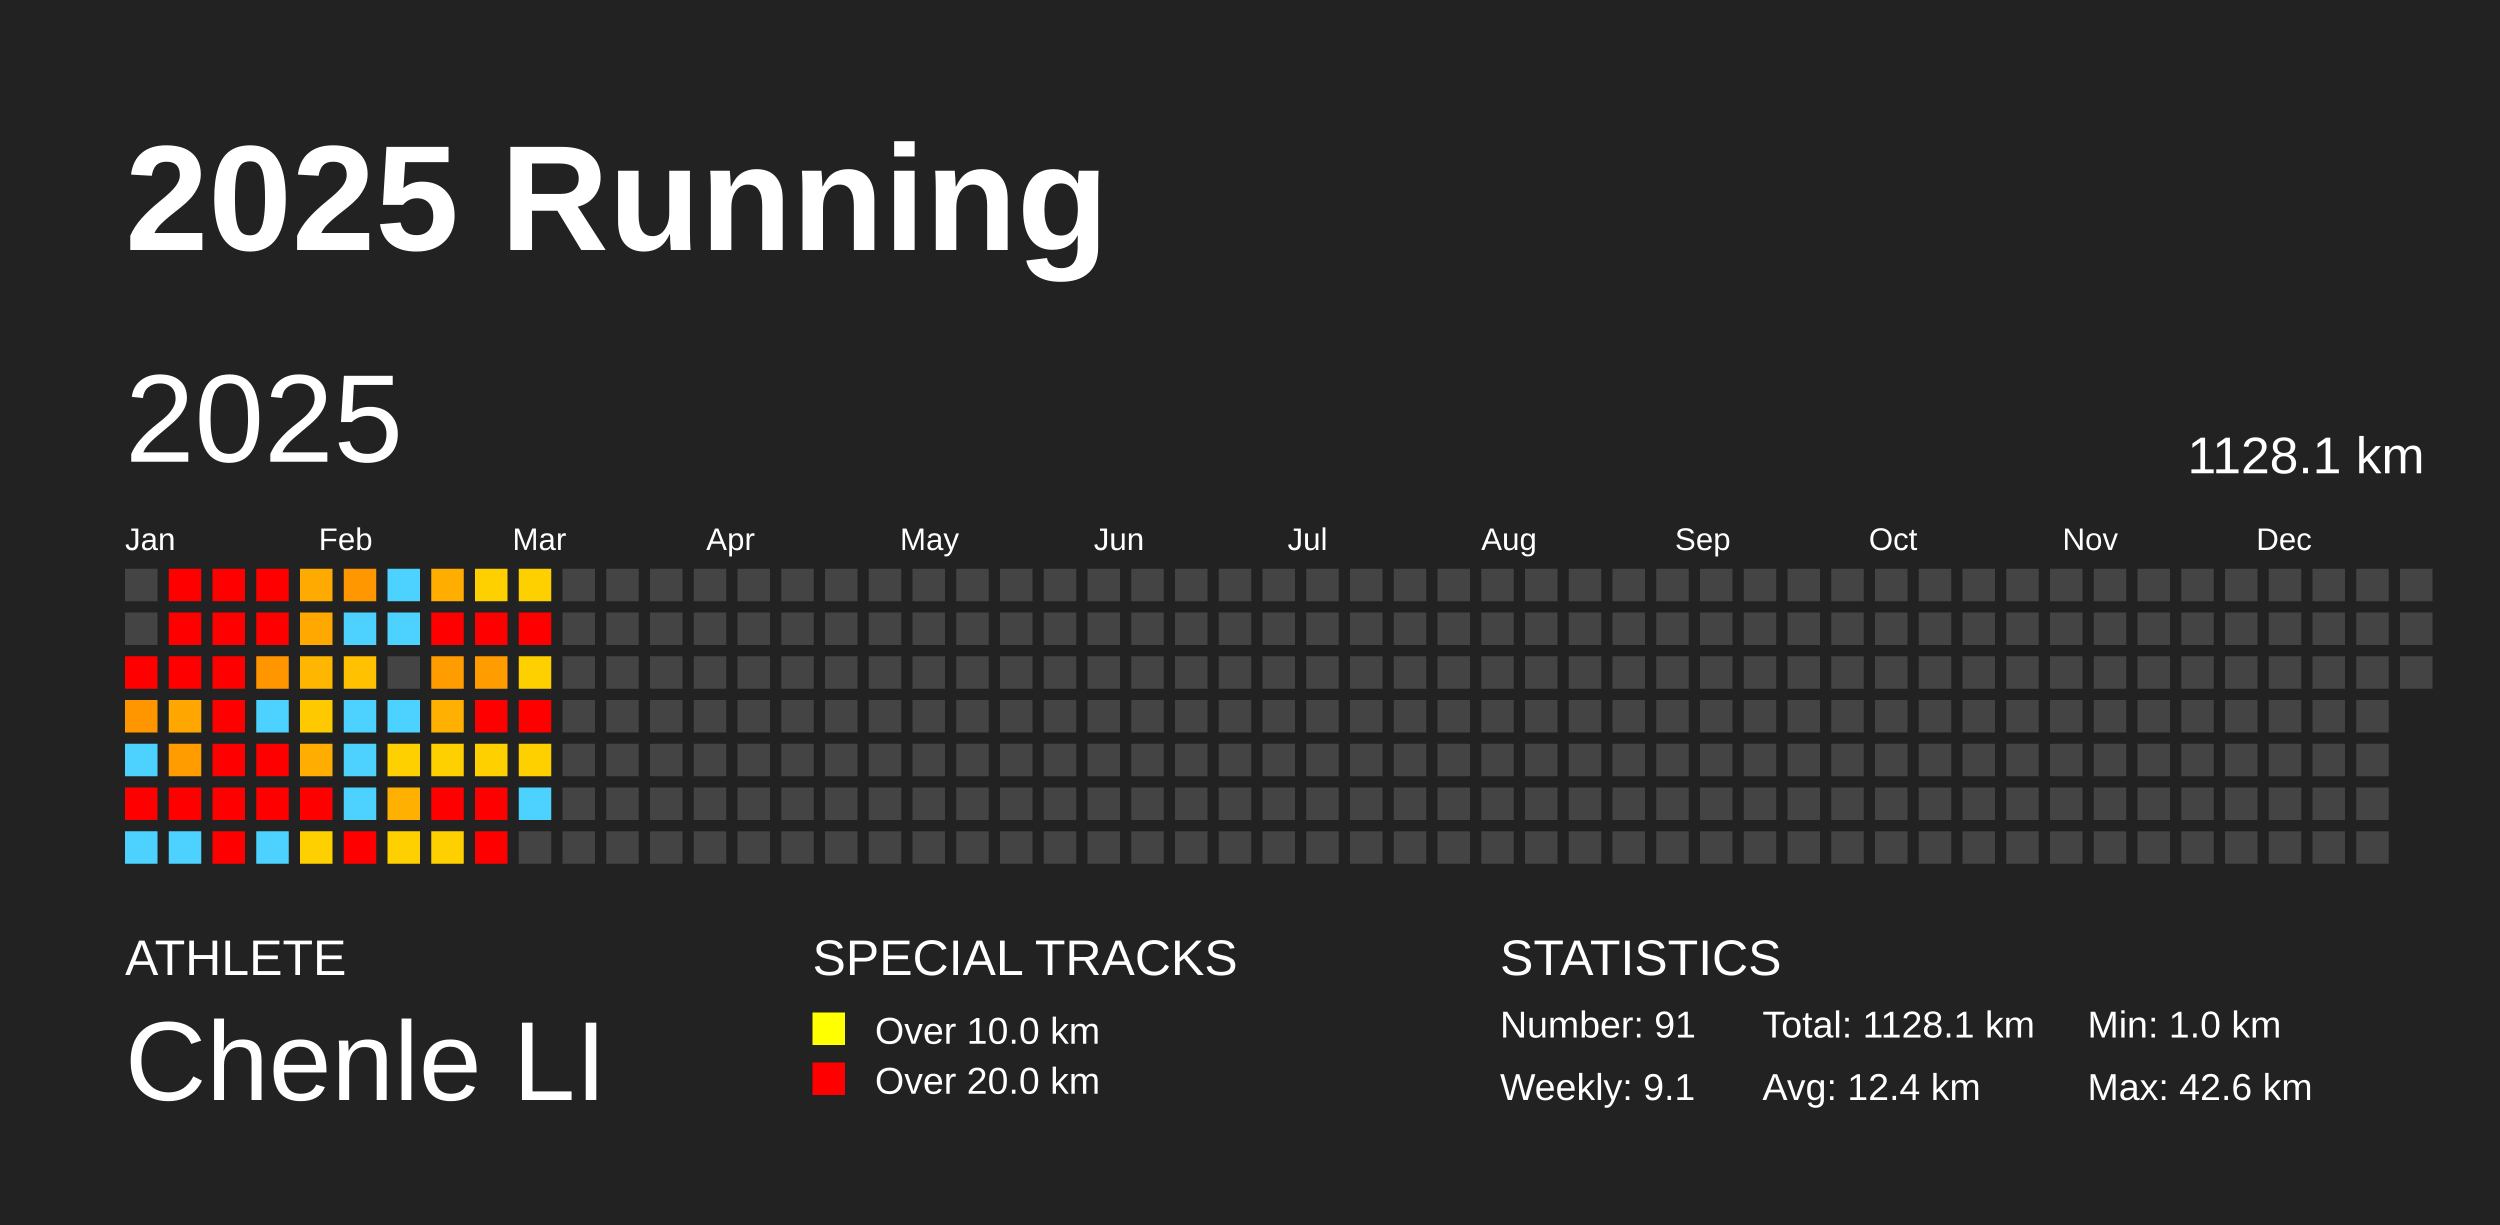
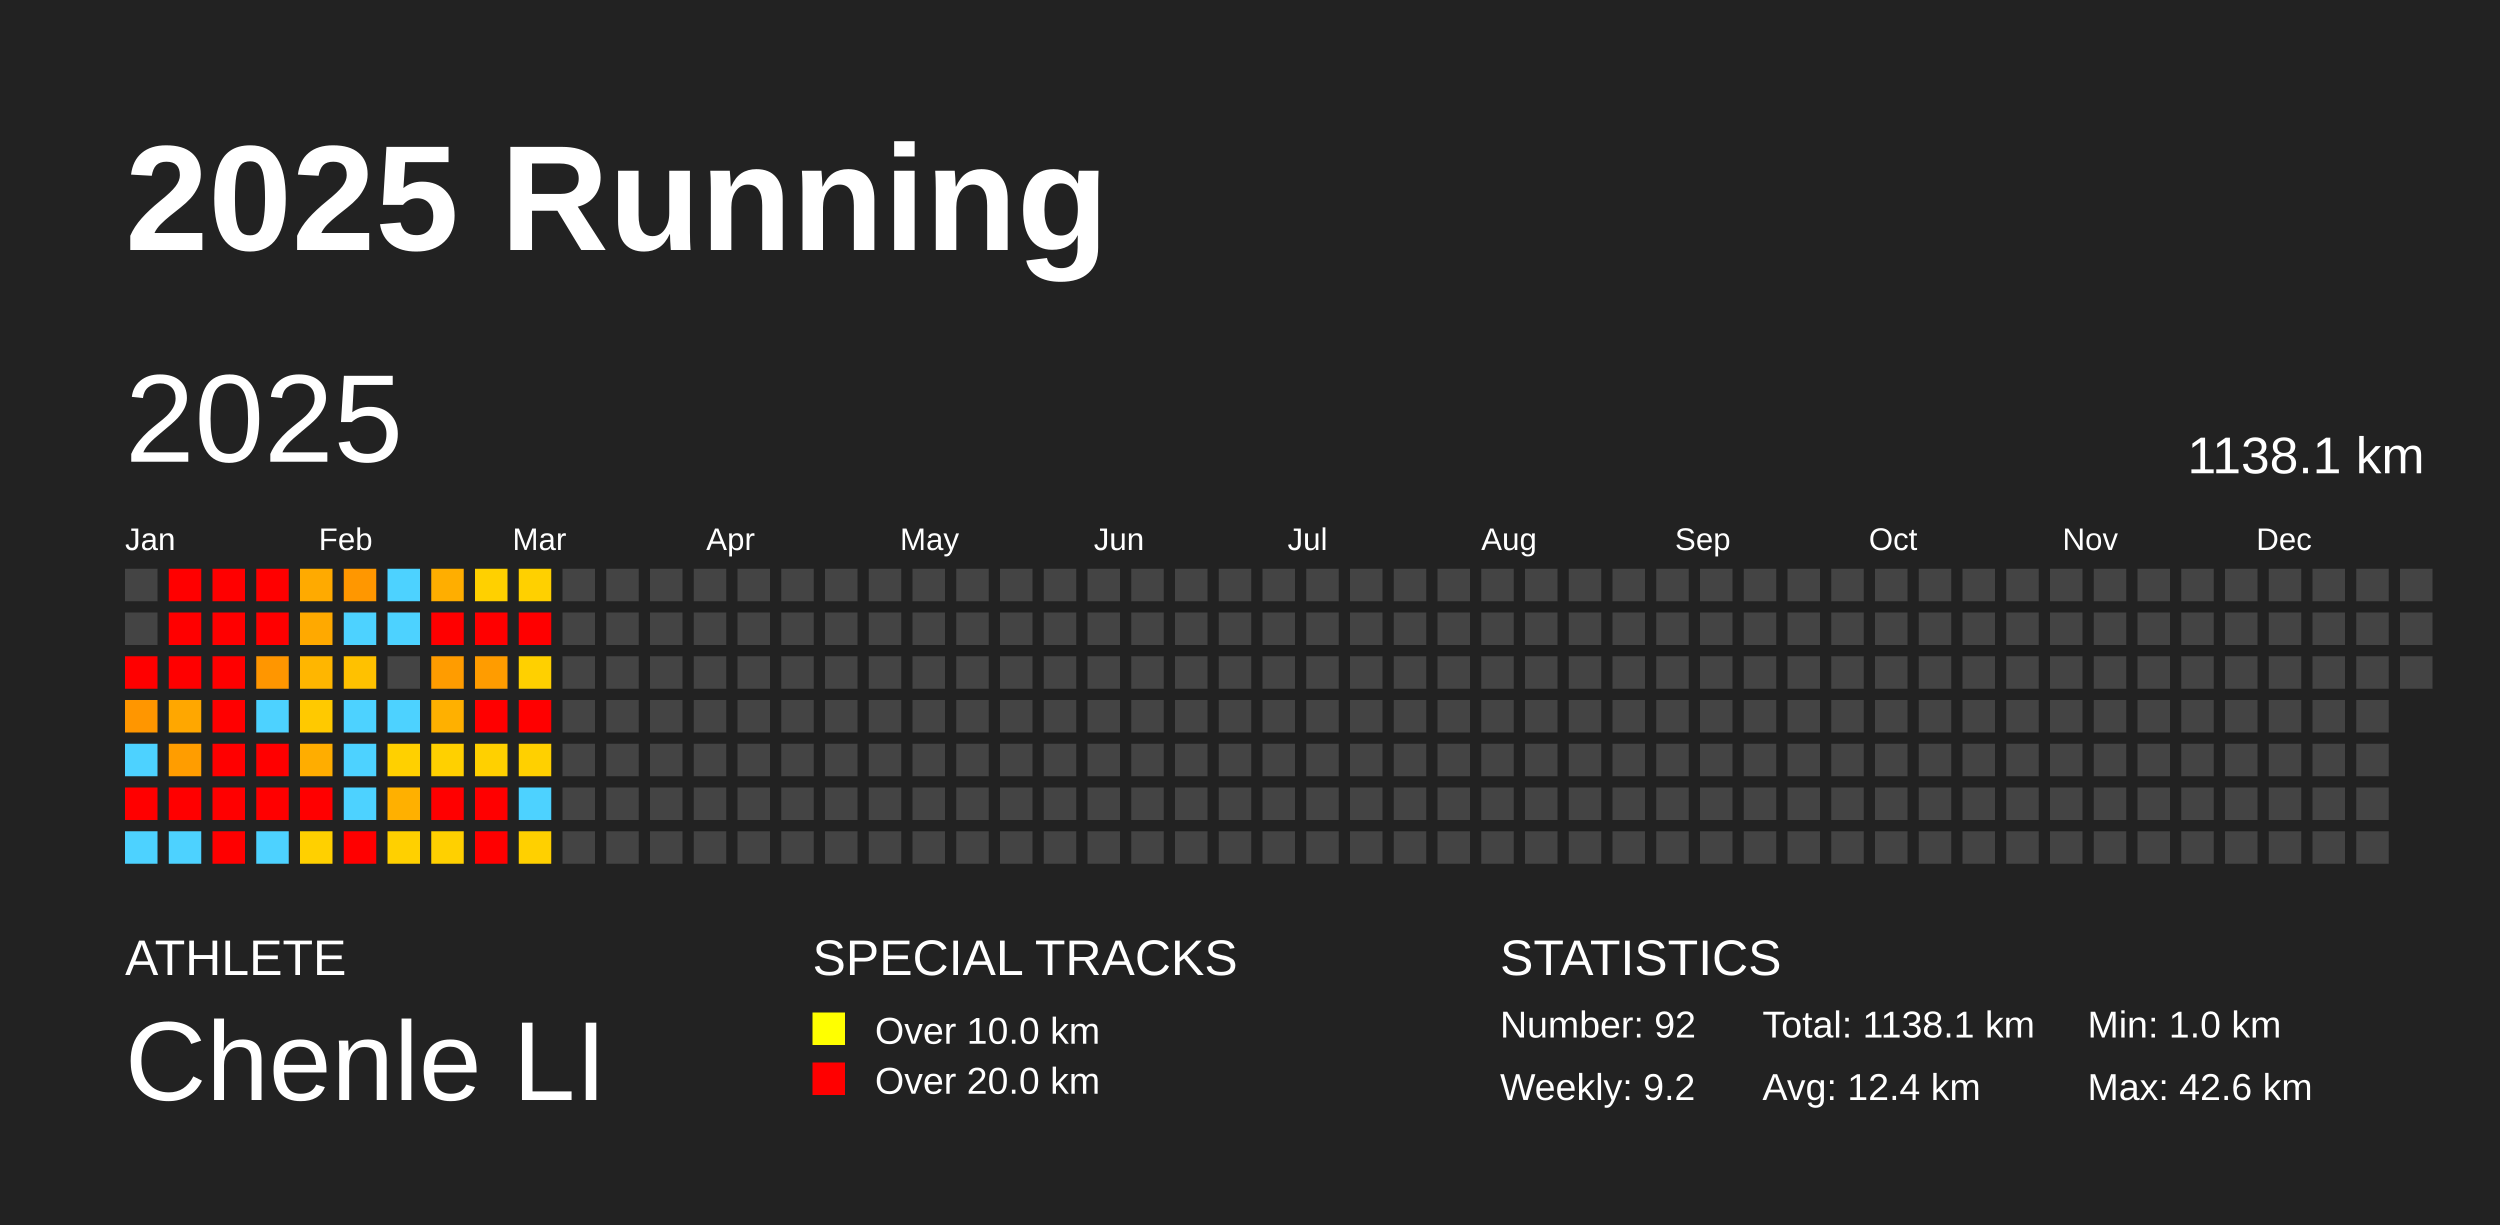
<svg xmlns="http://www.w3.org/2000/svg" baseProfile="full" height="98mm" version="1.1" viewBox="0,0,200,98" width="200mm">
  <defs />
  <rect fill="#222222" height="98" width="200" x="0" y="0" />
  <text fill="#FFFFFF" style="font-size:12px; font-family:Arial; font-weight:bold;" x="10" y="20">2025 Running</text>
  <text fill="#FFFFFF" style="font-size:4px; font-family:Arial" x="10" y="78">ATHLETE</text>
  <text fill="#FFFFFF" style="font-size:9px; font-family:Arial" x="10" y="88">Chenle LI</text>
  <text fill="#FFFFFF" style="font-size:4px; font-family:Arial" x="65" y="78">SPECIAL TRACKS</text>
  <rect fill="yellow" height="2.6" width="2.6" x="65" y="81" />
  <text fill="#FFFFFF" style="font-size:3px; font-family:Arial" x="70" y="83.5">Over 10.0 km</text>
  <rect fill="red" height="2.6" width="2.6" x="65" y="85" />
  <text fill="#FFFFFF" style="font-size:3px; font-family:Arial" x="70" y="87.5">Over 20.0 km</text>
  <text fill="#FFFFFF" style="font-size:4px; font-family:Arial" x="120" y="78">STATISTICS</text>
-   <text fill="#FFFFFF" style="font-size:3px; font-family:Arial" x="120" y="83">Number: 91</text>
-   <text fill="#FFFFFF" style="font-size:3px; font-family:Arial" x="120" y="88">Weekly: 9.1</text>
-   <text fill="#FFFFFF" style="font-size:3px; font-family:Arial" x="141" y="83">Total: 1128.1 km</text>
+   <text fill="#FFFFFF" style="font-size:3px; font-family:Arial" x="120" y="83">Number: 92</text>
+   <text fill="#FFFFFF" style="font-size:3px; font-family:Arial" x="120" y="88">Weekly: 9.2</text>
+   <text fill="#FFFFFF" style="font-size:3px; font-family:Arial" x="141" y="83">Total: 1138.1 km</text>
  <text fill="#FFFFFF" style="font-size:3px; font-family:Arial" x="141" y="88">Avg: 12.4 km</text>
  <text fill="#FFFFFF" style="font-size:3px; font-family:Arial" x="167" y="83">Min: 1.0 km</text>
  <text fill="#FFFFFF" style="font-size:3px; font-family:Arial" x="167" y="88">Max: 42.6 km</text>
  <text dominant-baseline="hanging" fill="#FFFFFF" style="font-size:10.0px; font-family:Arial;" x="10" y="30">2025</text>
-   <text dominant-baseline="hanging" fill="#FFFFFF" style="font-size:4.125px; font-family:Arial;" x="175" y="35">1128.1 km</text>
+   <text dominant-baseline="hanging" fill="#FFFFFF" style="font-size:4.125px; font-family:Arial;" x="175" y="35">1138.1 km</text>
  <text fill="#FFFFFF" style="font-size:2.5px; font-family:Arial" x="10.0" y="44">Jan</text>
  <text fill="#FFFFFF" style="font-size:2.5px; font-family:Arial" x="25.5" y="44">Feb</text>
  <text fill="#FFFFFF" style="font-size:2.5px; font-family:Arial" x="41.0" y="44">Mar</text>
  <text fill="#FFFFFF" style="font-size:2.5px; font-family:Arial" x="56.5" y="44">Apr</text>
  <text fill="#FFFFFF" style="font-size:2.5px; font-family:Arial" x="72.0" y="44">May</text>
  <text fill="#FFFFFF" style="font-size:2.5px; font-family:Arial" x="87.5" y="44">Jun</text>
  <text fill="#FFFFFF" style="font-size:2.5px; font-family:Arial" x="103.0" y="44">Jul</text>
  <text fill="#FFFFFF" style="font-size:2.5px; font-family:Arial" x="118.5" y="44">Aug</text>
  <text fill="#FFFFFF" style="font-size:2.5px; font-family:Arial" x="134.0" y="44">Sep</text>
  <text fill="#FFFFFF" style="font-size:2.5px; font-family:Arial" x="149.5" y="44">Oct</text>
  <text fill="#FFFFFF" style="font-size:2.5px; font-family:Arial" x="165.0" y="44">Nov</text>
  <text fill="#FFFFFF" style="font-size:2.5px; font-family:Arial" x="180.5" y="44">Dec</text>
  <rect fill="#444444" height="2.6" width="2.6" x="10.0" y="45.5" />
  <rect fill="#444444" height="2.6" width="2.6" x="10.0" y="49.0" />
  <rect fill="red" height="2.6" width="2.6" x="10.0" y="52.5" />
  <rect fill="#ff9600" height="2.6" width="2.6" x="10.0" y="56.0" />
  <rect fill="#4dd2ff" height="2.6" width="2.6" x="10.0" y="59.5" />
  <rect fill="red" height="2.6" width="2.6" x="10.0" y="63.0" />
  <rect fill="#4dd2ff" height="2.6" width="2.6" x="10.0" y="66.5" />
  <rect fill="red" height="2.6" width="2.6" x="13.5" y="45.5" />
  <rect fill="red" height="2.6" width="2.6" x="13.5" y="49.0" />
  <rect fill="red" height="2.6" width="2.6" x="13.5" y="52.5" />
  <rect fill="#ffa700" height="2.6" width="2.6" x="13.5" y="56.0" />
  <rect fill="#ff9d00" height="2.6" width="2.6" x="13.5" y="59.5" />
  <rect fill="red" height="2.6" width="2.6" x="13.5" y="63.0" />
  <rect fill="#4dd2ff" height="2.6" width="2.6" x="13.5" y="66.5" />
  <rect fill="red" height="2.6" width="2.6" x="17.0" y="45.5" />
  <rect fill="red" height="2.6" width="2.6" x="17.0" y="49.0" />
  <rect fill="red" height="2.6" width="2.6" x="17.0" y="52.5" />
  <rect fill="red" height="2.6" width="2.6" x="17.0" y="56.0" />
  <rect fill="red" height="2.6" width="2.6" x="17.0" y="59.5" />
  <rect fill="red" height="2.6" width="2.6" x="17.0" y="63.0" />
  <rect fill="red" height="2.6" width="2.6" x="17.0" y="66.5" />
  <rect fill="red" height="2.6" width="2.6" x="20.5" y="45.5" />
  <rect fill="red" height="2.6" width="2.6" x="20.5" y="49.0" />
  <rect fill="#ff9600" height="2.6" width="2.6" x="20.5" y="52.5" />
  <rect fill="#4dd2ff" height="2.6" width="2.6" x="20.5" y="56.0" />
  <rect fill="red" height="2.6" width="2.6" x="20.5" y="59.5" />
  <rect fill="red" height="2.6" width="2.6" x="20.5" y="63.0" />
  <rect fill="#4dd2ff" height="2.6" width="2.6" x="20.5" y="66.5" />
  <rect fill="#ffaa00" height="2.6" width="2.6" x="24.0" y="45.5" />
  <rect fill="#ffa900" height="2.6" width="2.6" x="24.0" y="49.0" />
  <rect fill="#ffb600" height="2.6" width="2.6" x="24.0" y="52.5" />
  <rect fill="#ffc900" height="2.6" width="2.6" x="24.0" y="56.0" />
  <rect fill="#ffad00" height="2.6" width="2.6" x="24.0" y="59.5" />
  <rect fill="red" height="2.6" width="2.6" x="24.0" y="63.0" />
  <rect fill="#ffd000" height="2.6" width="2.6" x="24.0" y="66.5" />
  <rect fill="#ff9700" height="2.6" width="2.6" x="27.5" y="45.5" />
  <rect fill="#4dd2ff" height="2.6" width="2.6" x="27.5" y="49.0" />
  <rect fill="#ffc100" height="2.6" width="2.6" x="27.5" y="52.5" />
  <rect fill="#4dd2ff" height="2.6" width="2.6" x="27.5" y="56.0" />
  <rect fill="#4dd2ff" height="2.6" width="2.6" x="27.5" y="59.5" />
  <rect fill="#4dd2ff" height="2.6" width="2.6" x="27.5" y="63.0" />
  <rect fill="red" height="2.6" width="2.6" x="27.5" y="66.5" />
  <rect fill="#4dd2ff" height="2.6" width="2.6" x="31.0" y="45.5" />
  <rect fill="#4dd2ff" height="2.6" width="2.6" x="31.0" y="49.0" />
  <rect fill="#444444" height="2.6" width="2.6" x="31.0" y="52.5" />
  <rect fill="#4dd2ff" height="2.6" width="2.6" x="31.0" y="56.0" />
  <rect fill="#ffd000" height="2.6" width="2.6" x="31.0" y="59.5" />
  <rect fill="#ffb000" height="2.6" width="2.6" x="31.0" y="63.0" />
  <rect fill="#ffd000" height="2.6" width="2.6" x="31.0" y="66.5" />
  <rect fill="#ffae00" height="2.6" width="2.6" x="34.5" y="45.5" />
  <rect fill="red" height="2.6" width="2.6" x="34.5" y="49.0" />
  <rect fill="#ff9c00" height="2.6" width="2.6" x="34.5" y="52.5" />
  <rect fill="#ffb000" height="2.6" width="2.6" x="34.5" y="56.0" />
  <rect fill="#ffd000" height="2.6" width="2.6" x="34.5" y="59.5" />
  <rect fill="red" height="2.6" width="2.6" x="34.5" y="63.0" />
  <rect fill="#ffd000" height="2.6" width="2.6" x="34.5" y="66.5" />
  <rect fill="#ffd000" height="2.6" width="2.6" x="38.0" y="45.5" />
  <rect fill="red" height="2.6" width="2.6" x="38.0" y="49.0" />
  <rect fill="#ff9c00" height="2.6" width="2.6" x="38.0" y="52.5" />
  <rect fill="red" height="2.6" width="2.6" x="38.0" y="56.0" />
  <rect fill="#ffd000" height="2.6" width="2.6" x="38.0" y="59.5" />
  <rect fill="red" height="2.6" width="2.6" x="38.0" y="63.0" />
  <rect fill="red" height="2.6" width="2.6" x="38.0" y="66.5" />
  <rect fill="#ffd000" height="2.6" width="2.6" x="41.5" y="45.5" />
  <rect fill="red" height="2.6" width="2.6" x="41.5" y="49.0" />
  <rect fill="#ffd000" height="2.6" width="2.6" x="41.5" y="52.5" />
  <rect fill="red" height="2.6" width="2.6" x="41.5" y="56.0" />
  <rect fill="#ffd000" height="2.6" width="2.6" x="41.5" y="59.5" />
  <rect fill="#4dd2ff" height="2.6" width="2.6" x="41.5" y="63.0" />
-   <rect fill="#444444" height="2.6" width="2.6" x="41.5" y="66.5" />
+   <rect fill="#ffd000" height="2.6" width="2.6" x="41.5" y="66.5" />
  <rect fill="#444444" height="2.6" width="2.6" x="45.0" y="45.5" />
  <rect fill="#444444" height="2.6" width="2.6" x="45.0" y="49.0" />
  <rect fill="#444444" height="2.6" width="2.6" x="45.0" y="52.5" />
  <rect fill="#444444" height="2.6" width="2.6" x="45.0" y="56.0" />
  <rect fill="#444444" height="2.6" width="2.6" x="45.0" y="59.5" />
  <rect fill="#444444" height="2.6" width="2.6" x="45.0" y="63.0" />
  <rect fill="#444444" height="2.6" width="2.6" x="45.0" y="66.5" />
  <rect fill="#444444" height="2.6" width="2.6" x="48.5" y="45.5" />
  <rect fill="#444444" height="2.6" width="2.6" x="48.5" y="49.0" />
  <rect fill="#444444" height="2.6" width="2.6" x="48.5" y="52.5" />
  <rect fill="#444444" height="2.6" width="2.6" x="48.5" y="56.0" />
  <rect fill="#444444" height="2.6" width="2.6" x="48.5" y="59.5" />
  <rect fill="#444444" height="2.6" width="2.6" x="48.5" y="63.0" />
  <rect fill="#444444" height="2.6" width="2.6" x="48.5" y="66.5" />
  <rect fill="#444444" height="2.6" width="2.6" x="52.0" y="45.5" />
  <rect fill="#444444" height="2.6" width="2.6" x="52.0" y="49.0" />
  <rect fill="#444444" height="2.6" width="2.6" x="52.0" y="52.5" />
  <rect fill="#444444" height="2.6" width="2.6" x="52.0" y="56.0" />
  <rect fill="#444444" height="2.6" width="2.6" x="52.0" y="59.5" />
  <rect fill="#444444" height="2.6" width="2.6" x="52.0" y="63.0" />
  <rect fill="#444444" height="2.6" width="2.6" x="52.0" y="66.5" />
  <rect fill="#444444" height="2.6" width="2.6" x="55.5" y="45.5" />
  <rect fill="#444444" height="2.6" width="2.6" x="55.5" y="49.0" />
  <rect fill="#444444" height="2.6" width="2.6" x="55.5" y="52.5" />
  <rect fill="#444444" height="2.6" width="2.6" x="55.5" y="56.0" />
  <rect fill="#444444" height="2.6" width="2.6" x="55.5" y="59.5" />
  <rect fill="#444444" height="2.6" width="2.6" x="55.5" y="63.0" />
  <rect fill="#444444" height="2.6" width="2.6" x="55.5" y="66.5" />
  <rect fill="#444444" height="2.6" width="2.6" x="59.0" y="45.5" />
  <rect fill="#444444" height="2.6" width="2.6" x="59.0" y="49.0" />
  <rect fill="#444444" height="2.6" width="2.6" x="59.0" y="52.5" />
  <rect fill="#444444" height="2.6" width="2.6" x="59.0" y="56.0" />
  <rect fill="#444444" height="2.6" width="2.6" x="59.0" y="59.5" />
  <rect fill="#444444" height="2.6" width="2.6" x="59.0" y="63.0" />
  <rect fill="#444444" height="2.6" width="2.6" x="59.0" y="66.5" />
  <rect fill="#444444" height="2.6" width="2.6" x="62.5" y="45.5" />
  <rect fill="#444444" height="2.6" width="2.6" x="62.5" y="49.0" />
  <rect fill="#444444" height="2.6" width="2.6" x="62.5" y="52.5" />
  <rect fill="#444444" height="2.6" width="2.6" x="62.5" y="56.0" />
  <rect fill="#444444" height="2.6" width="2.6" x="62.5" y="59.5" />
  <rect fill="#444444" height="2.6" width="2.6" x="62.5" y="63.0" />
  <rect fill="#444444" height="2.6" width="2.6" x="62.5" y="66.5" />
  <rect fill="#444444" height="2.6" width="2.6" x="66.0" y="45.5" />
  <rect fill="#444444" height="2.6" width="2.6" x="66.0" y="49.0" />
  <rect fill="#444444" height="2.6" width="2.6" x="66.0" y="52.5" />
  <rect fill="#444444" height="2.6" width="2.6" x="66.0" y="56.0" />
  <rect fill="#444444" height="2.6" width="2.6" x="66.0" y="59.5" />
  <rect fill="#444444" height="2.6" width="2.6" x="66.0" y="63.0" />
  <rect fill="#444444" height="2.6" width="2.6" x="66.0" y="66.5" />
  <rect fill="#444444" height="2.6" width="2.6" x="69.5" y="45.5" />
  <rect fill="#444444" height="2.6" width="2.6" x="69.5" y="49.0" />
  <rect fill="#444444" height="2.6" width="2.6" x="69.5" y="52.5" />
  <rect fill="#444444" height="2.6" width="2.6" x="69.5" y="56.0" />
  <rect fill="#444444" height="2.6" width="2.6" x="69.5" y="59.5" />
  <rect fill="#444444" height="2.6" width="2.6" x="69.5" y="63.0" />
  <rect fill="#444444" height="2.6" width="2.6" x="69.5" y="66.5" />
  <rect fill="#444444" height="2.6" width="2.6" x="73.0" y="45.5" />
  <rect fill="#444444" height="2.6" width="2.6" x="73.0" y="49.0" />
  <rect fill="#444444" height="2.6" width="2.6" x="73.0" y="52.5" />
  <rect fill="#444444" height="2.6" width="2.6" x="73.0" y="56.0" />
  <rect fill="#444444" height="2.6" width="2.6" x="73.0" y="59.5" />
  <rect fill="#444444" height="2.6" width="2.6" x="73.0" y="63.0" />
  <rect fill="#444444" height="2.6" width="2.6" x="73.0" y="66.5" />
  <rect fill="#444444" height="2.6" width="2.6" x="76.5" y="45.5" />
  <rect fill="#444444" height="2.6" width="2.6" x="76.5" y="49.0" />
  <rect fill="#444444" height="2.6" width="2.6" x="76.5" y="52.5" />
  <rect fill="#444444" height="2.6" width="2.6" x="76.5" y="56.0" />
  <rect fill="#444444" height="2.6" width="2.6" x="76.5" y="59.5" />
  <rect fill="#444444" height="2.6" width="2.6" x="76.5" y="63.0" />
  <rect fill="#444444" height="2.6" width="2.6" x="76.5" y="66.5" />
  <rect fill="#444444" height="2.6" width="2.6" x="80.0" y="45.5" />
  <rect fill="#444444" height="2.6" width="2.6" x="80.0" y="49.0" />
  <rect fill="#444444" height="2.6" width="2.6" x="80.0" y="52.5" />
  <rect fill="#444444" height="2.6" width="2.6" x="80.0" y="56.0" />
  <rect fill="#444444" height="2.6" width="2.6" x="80.0" y="59.5" />
  <rect fill="#444444" height="2.6" width="2.6" x="80.0" y="63.0" />
  <rect fill="#444444" height="2.6" width="2.6" x="80.0" y="66.5" />
  <rect fill="#444444" height="2.6" width="2.6" x="83.5" y="45.5" />
  <rect fill="#444444" height="2.6" width="2.6" x="83.5" y="49.0" />
  <rect fill="#444444" height="2.6" width="2.6" x="83.5" y="52.5" />
  <rect fill="#444444" height="2.6" width="2.6" x="83.5" y="56.0" />
  <rect fill="#444444" height="2.6" width="2.6" x="83.5" y="59.5" />
  <rect fill="#444444" height="2.6" width="2.6" x="83.5" y="63.0" />
  <rect fill="#444444" height="2.6" width="2.6" x="83.5" y="66.5" />
  <rect fill="#444444" height="2.6" width="2.6" x="87.0" y="45.5" />
  <rect fill="#444444" height="2.6" width="2.6" x="87.0" y="49.0" />
  <rect fill="#444444" height="2.6" width="2.6" x="87.0" y="52.5" />
  <rect fill="#444444" height="2.6" width="2.6" x="87.0" y="56.0" />
  <rect fill="#444444" height="2.6" width="2.6" x="87.0" y="59.5" />
  <rect fill="#444444" height="2.6" width="2.6" x="87.0" y="63.0" />
  <rect fill="#444444" height="2.6" width="2.6" x="87.0" y="66.5" />
  <rect fill="#444444" height="2.6" width="2.6" x="90.5" y="45.5" />
  <rect fill="#444444" height="2.6" width="2.6" x="90.5" y="49.0" />
  <rect fill="#444444" height="2.6" width="2.6" x="90.5" y="52.5" />
  <rect fill="#444444" height="2.6" width="2.6" x="90.5" y="56.0" />
  <rect fill="#444444" height="2.6" width="2.6" x="90.5" y="59.5" />
  <rect fill="#444444" height="2.6" width="2.6" x="90.5" y="63.0" />
  <rect fill="#444444" height="2.6" width="2.6" x="90.5" y="66.5" />
  <rect fill="#444444" height="2.6" width="2.6" x="94.0" y="45.5" />
  <rect fill="#444444" height="2.6" width="2.6" x="94.0" y="49.0" />
  <rect fill="#444444" height="2.6" width="2.6" x="94.0" y="52.5" />
  <rect fill="#444444" height="2.6" width="2.6" x="94.0" y="56.0" />
  <rect fill="#444444" height="2.6" width="2.6" x="94.0" y="59.5" />
  <rect fill="#444444" height="2.6" width="2.6" x="94.0" y="63.0" />
  <rect fill="#444444" height="2.6" width="2.6" x="94.0" y="66.5" />
  <rect fill="#444444" height="2.6" width="2.6" x="97.5" y="45.5" />
  <rect fill="#444444" height="2.6" width="2.6" x="97.5" y="49.0" />
  <rect fill="#444444" height="2.6" width="2.6" x="97.5" y="52.5" />
  <rect fill="#444444" height="2.6" width="2.6" x="97.5" y="56.0" />
  <rect fill="#444444" height="2.6" width="2.6" x="97.5" y="59.5" />
  <rect fill="#444444" height="2.6" width="2.6" x="97.5" y="63.0" />
  <rect fill="#444444" height="2.6" width="2.6" x="97.5" y="66.5" />
  <rect fill="#444444" height="2.6" width="2.6" x="101.0" y="45.5" />
  <rect fill="#444444" height="2.6" width="2.6" x="101.0" y="49.0" />
  <rect fill="#444444" height="2.6" width="2.6" x="101.0" y="52.5" />
  <rect fill="#444444" height="2.6" width="2.6" x="101.0" y="56.0" />
  <rect fill="#444444" height="2.6" width="2.6" x="101.0" y="59.5" />
  <rect fill="#444444" height="2.6" width="2.6" x="101.0" y="63.0" />
  <rect fill="#444444" height="2.6" width="2.6" x="101.0" y="66.5" />
  <rect fill="#444444" height="2.6" width="2.6" x="104.5" y="45.5" />
  <rect fill="#444444" height="2.6" width="2.6" x="104.5" y="49.0" />
  <rect fill="#444444" height="2.6" width="2.6" x="104.5" y="52.5" />
  <rect fill="#444444" height="2.6" width="2.6" x="104.5" y="56.0" />
  <rect fill="#444444" height="2.6" width="2.6" x="104.5" y="59.5" />
  <rect fill="#444444" height="2.6" width="2.6" x="104.5" y="63.0" />
  <rect fill="#444444" height="2.6" width="2.6" x="104.5" y="66.5" />
  <rect fill="#444444" height="2.6" width="2.6" x="108.0" y="45.5" />
  <rect fill="#444444" height="2.6" width="2.6" x="108.0" y="49.0" />
  <rect fill="#444444" height="2.6" width="2.6" x="108.0" y="52.5" />
  <rect fill="#444444" height="2.6" width="2.6" x="108.0" y="56.0" />
  <rect fill="#444444" height="2.6" width="2.6" x="108.0" y="59.5" />
  <rect fill="#444444" height="2.6" width="2.6" x="108.0" y="63.0" />
  <rect fill="#444444" height="2.6" width="2.6" x="108.0" y="66.5" />
  <rect fill="#444444" height="2.6" width="2.6" x="111.5" y="45.5" />
  <rect fill="#444444" height="2.6" width="2.6" x="111.5" y="49.0" />
  <rect fill="#444444" height="2.6" width="2.6" x="111.5" y="52.5" />
  <rect fill="#444444" height="2.6" width="2.6" x="111.5" y="56.0" />
  <rect fill="#444444" height="2.6" width="2.6" x="111.5" y="59.5" />
  <rect fill="#444444" height="2.6" width="2.6" x="111.5" y="63.0" />
  <rect fill="#444444" height="2.6" width="2.6" x="111.5" y="66.5" />
  <rect fill="#444444" height="2.6" width="2.6" x="115.0" y="45.5" />
  <rect fill="#444444" height="2.6" width="2.6" x="115.0" y="49.0" />
  <rect fill="#444444" height="2.6" width="2.6" x="115.0" y="52.5" />
  <rect fill="#444444" height="2.6" width="2.6" x="115.0" y="56.0" />
  <rect fill="#444444" height="2.6" width="2.6" x="115.0" y="59.5" />
  <rect fill="#444444" height="2.6" width="2.6" x="115.0" y="63.0" />
  <rect fill="#444444" height="2.6" width="2.6" x="115.0" y="66.5" />
  <rect fill="#444444" height="2.6" width="2.6" x="118.5" y="45.5" />
  <rect fill="#444444" height="2.6" width="2.6" x="118.5" y="49.0" />
  <rect fill="#444444" height="2.6" width="2.6" x="118.5" y="52.5" />
  <rect fill="#444444" height="2.6" width="2.6" x="118.5" y="56.0" />
  <rect fill="#444444" height="2.6" width="2.6" x="118.5" y="59.5" />
  <rect fill="#444444" height="2.6" width="2.6" x="118.5" y="63.0" />
  <rect fill="#444444" height="2.6" width="2.6" x="118.5" y="66.5" />
  <rect fill="#444444" height="2.6" width="2.6" x="122.0" y="45.5" />
  <rect fill="#444444" height="2.6" width="2.6" x="122.0" y="49.0" />
  <rect fill="#444444" height="2.6" width="2.6" x="122.0" y="52.5" />
  <rect fill="#444444" height="2.6" width="2.6" x="122.0" y="56.0" />
  <rect fill="#444444" height="2.6" width="2.6" x="122.0" y="59.5" />
  <rect fill="#444444" height="2.6" width="2.6" x="122.0" y="63.0" />
  <rect fill="#444444" height="2.6" width="2.6" x="122.0" y="66.5" />
  <rect fill="#444444" height="2.6" width="2.6" x="125.5" y="45.5" />
  <rect fill="#444444" height="2.6" width="2.6" x="125.5" y="49.0" />
  <rect fill="#444444" height="2.6" width="2.6" x="125.5" y="52.5" />
  <rect fill="#444444" height="2.6" width="2.6" x="125.5" y="56.0" />
  <rect fill="#444444" height="2.6" width="2.6" x="125.5" y="59.5" />
  <rect fill="#444444" height="2.6" width="2.6" x="125.5" y="63.0" />
  <rect fill="#444444" height="2.6" width="2.6" x="125.5" y="66.5" />
  <rect fill="#444444" height="2.6" width="2.6" x="129.0" y="45.5" />
  <rect fill="#444444" height="2.6" width="2.6" x="129.0" y="49.0" />
  <rect fill="#444444" height="2.6" width="2.6" x="129.0" y="52.5" />
  <rect fill="#444444" height="2.6" width="2.6" x="129.0" y="56.0" />
  <rect fill="#444444" height="2.6" width="2.6" x="129.0" y="59.5" />
  <rect fill="#444444" height="2.6" width="2.6" x="129.0" y="63.0" />
  <rect fill="#444444" height="2.6" width="2.6" x="129.0" y="66.5" />
  <rect fill="#444444" height="2.6" width="2.6" x="132.5" y="45.5" />
  <rect fill="#444444" height="2.6" width="2.6" x="132.5" y="49.0" />
  <rect fill="#444444" height="2.6" width="2.6" x="132.5" y="52.5" />
  <rect fill="#444444" height="2.6" width="2.6" x="132.5" y="56.0" />
  <rect fill="#444444" height="2.6" width="2.6" x="132.5" y="59.5" />
  <rect fill="#444444" height="2.6" width="2.6" x="132.5" y="63.0" />
  <rect fill="#444444" height="2.6" width="2.6" x="132.5" y="66.5" />
  <rect fill="#444444" height="2.6" width="2.6" x="136.0" y="45.5" />
  <rect fill="#444444" height="2.6" width="2.6" x="136.0" y="49.0" />
  <rect fill="#444444" height="2.6" width="2.6" x="136.0" y="52.5" />
  <rect fill="#444444" height="2.6" width="2.6" x="136.0" y="56.0" />
  <rect fill="#444444" height="2.6" width="2.6" x="136.0" y="59.5" />
  <rect fill="#444444" height="2.6" width="2.6" x="136.0" y="63.0" />
  <rect fill="#444444" height="2.6" width="2.6" x="136.0" y="66.5" />
  <rect fill="#444444" height="2.6" width="2.6" x="139.5" y="45.5" />
  <rect fill="#444444" height="2.6" width="2.6" x="139.5" y="49.0" />
  <rect fill="#444444" height="2.6" width="2.6" x="139.5" y="52.5" />
  <rect fill="#444444" height="2.6" width="2.6" x="139.5" y="56.0" />
  <rect fill="#444444" height="2.6" width="2.6" x="139.5" y="59.5" />
  <rect fill="#444444" height="2.6" width="2.6" x="139.5" y="63.0" />
  <rect fill="#444444" height="2.6" width="2.6" x="139.5" y="66.5" />
  <rect fill="#444444" height="2.6" width="2.6" x="143.0" y="45.5" />
  <rect fill="#444444" height="2.6" width="2.6" x="143.0" y="49.0" />
  <rect fill="#444444" height="2.6" width="2.6" x="143.0" y="52.5" />
  <rect fill="#444444" height="2.6" width="2.6" x="143.0" y="56.0" />
  <rect fill="#444444" height="2.6" width="2.6" x="143.0" y="59.5" />
  <rect fill="#444444" height="2.6" width="2.6" x="143.0" y="63.0" />
  <rect fill="#444444" height="2.6" width="2.6" x="143.0" y="66.5" />
  <rect fill="#444444" height="2.6" width="2.6" x="146.5" y="45.5" />
  <rect fill="#444444" height="2.6" width="2.6" x="146.5" y="49.0" />
  <rect fill="#444444" height="2.6" width="2.6" x="146.5" y="52.5" />
  <rect fill="#444444" height="2.6" width="2.6" x="146.5" y="56.0" />
  <rect fill="#444444" height="2.6" width="2.6" x="146.5" y="59.5" />
  <rect fill="#444444" height="2.6" width="2.6" x="146.5" y="63.0" />
  <rect fill="#444444" height="2.6" width="2.6" x="146.5" y="66.5" />
  <rect fill="#444444" height="2.6" width="2.6" x="150.0" y="45.5" />
  <rect fill="#444444" height="2.6" width="2.6" x="150.0" y="49.0" />
  <rect fill="#444444" height="2.6" width="2.6" x="150.0" y="52.5" />
  <rect fill="#444444" height="2.6" width="2.6" x="150.0" y="56.0" />
  <rect fill="#444444" height="2.6" width="2.6" x="150.0" y="59.5" />
  <rect fill="#444444" height="2.6" width="2.6" x="150.0" y="63.0" />
  <rect fill="#444444" height="2.6" width="2.6" x="150.0" y="66.5" />
  <rect fill="#444444" height="2.6" width="2.6" x="153.5" y="45.5" />
  <rect fill="#444444" height="2.6" width="2.6" x="153.5" y="49.0" />
  <rect fill="#444444" height="2.6" width="2.6" x="153.5" y="52.5" />
  <rect fill="#444444" height="2.6" width="2.6" x="153.5" y="56.0" />
  <rect fill="#444444" height="2.6" width="2.6" x="153.5" y="59.5" />
  <rect fill="#444444" height="2.6" width="2.6" x="153.5" y="63.0" />
  <rect fill="#444444" height="2.6" width="2.6" x="153.5" y="66.5" />
  <rect fill="#444444" height="2.6" width="2.6" x="157.0" y="45.5" />
  <rect fill="#444444" height="2.6" width="2.6" x="157.0" y="49.0" />
  <rect fill="#444444" height="2.6" width="2.6" x="157.0" y="52.5" />
  <rect fill="#444444" height="2.6" width="2.6" x="157.0" y="56.0" />
  <rect fill="#444444" height="2.6" width="2.6" x="157.0" y="59.5" />
  <rect fill="#444444" height="2.6" width="2.6" x="157.0" y="63.0" />
  <rect fill="#444444" height="2.6" width="2.6" x="157.0" y="66.5" />
  <rect fill="#444444" height="2.6" width="2.6" x="160.5" y="45.5" />
  <rect fill="#444444" height="2.6" width="2.6" x="160.5" y="49.0" />
  <rect fill="#444444" height="2.6" width="2.6" x="160.5" y="52.5" />
  <rect fill="#444444" height="2.6" width="2.6" x="160.5" y="56.0" />
  <rect fill="#444444" height="2.6" width="2.6" x="160.5" y="59.5" />
  <rect fill="#444444" height="2.6" width="2.6" x="160.5" y="63.0" />
  <rect fill="#444444" height="2.6" width="2.6" x="160.5" y="66.5" />
  <rect fill="#444444" height="2.6" width="2.6" x="164.0" y="45.5" />
  <rect fill="#444444" height="2.6" width="2.6" x="164.0" y="49.0" />
  <rect fill="#444444" height="2.6" width="2.6" x="164.0" y="52.5" />
  <rect fill="#444444" height="2.6" width="2.6" x="164.0" y="56.0" />
  <rect fill="#444444" height="2.6" width="2.6" x="164.0" y="59.5" />
  <rect fill="#444444" height="2.6" width="2.6" x="164.0" y="63.0" />
  <rect fill="#444444" height="2.6" width="2.6" x="164.0" y="66.5" />
  <rect fill="#444444" height="2.6" width="2.6" x="167.5" y="45.5" />
  <rect fill="#444444" height="2.6" width="2.6" x="167.5" y="49.0" />
  <rect fill="#444444" height="2.6" width="2.6" x="167.5" y="52.5" />
  <rect fill="#444444" height="2.6" width="2.6" x="167.5" y="56.0" />
  <rect fill="#444444" height="2.6" width="2.6" x="167.5" y="59.5" />
  <rect fill="#444444" height="2.6" width="2.6" x="167.5" y="63.0" />
  <rect fill="#444444" height="2.6" width="2.6" x="167.5" y="66.5" />
  <rect fill="#444444" height="2.6" width="2.6" x="171.0" y="45.5" />
  <rect fill="#444444" height="2.6" width="2.6" x="171.0" y="49.0" />
  <rect fill="#444444" height="2.6" width="2.6" x="171.0" y="52.5" />
  <rect fill="#444444" height="2.6" width="2.6" x="171.0" y="56.0" />
  <rect fill="#444444" height="2.6" width="2.6" x="171.0" y="59.5" />
  <rect fill="#444444" height="2.6" width="2.6" x="171.0" y="63.0" />
  <rect fill="#444444" height="2.6" width="2.6" x="171.0" y="66.5" />
  <rect fill="#444444" height="2.6" width="2.6" x="174.5" y="45.5" />
  <rect fill="#444444" height="2.6" width="2.6" x="174.5" y="49.0" />
  <rect fill="#444444" height="2.6" width="2.6" x="174.5" y="52.5" />
  <rect fill="#444444" height="2.6" width="2.6" x="174.5" y="56.0" />
  <rect fill="#444444" height="2.6" width="2.6" x="174.5" y="59.5" />
  <rect fill="#444444" height="2.6" width="2.6" x="174.5" y="63.0" />
  <rect fill="#444444" height="2.6" width="2.6" x="174.5" y="66.5" />
  <rect fill="#444444" height="2.6" width="2.6" x="178.0" y="45.5" />
  <rect fill="#444444" height="2.6" width="2.6" x="178.0" y="49.0" />
  <rect fill="#444444" height="2.6" width="2.6" x="178.0" y="52.5" />
  <rect fill="#444444" height="2.6" width="2.6" x="178.0" y="56.0" />
  <rect fill="#444444" height="2.6" width="2.6" x="178.0" y="59.5" />
  <rect fill="#444444" height="2.6" width="2.6" x="178.0" y="63.0" />
  <rect fill="#444444" height="2.6" width="2.6" x="178.0" y="66.5" />
  <rect fill="#444444" height="2.6" width="2.6" x="181.5" y="45.5" />
  <rect fill="#444444" height="2.6" width="2.6" x="181.5" y="49.0" />
  <rect fill="#444444" height="2.6" width="2.6" x="181.5" y="52.5" />
  <rect fill="#444444" height="2.6" width="2.6" x="181.5" y="56.0" />
  <rect fill="#444444" height="2.6" width="2.6" x="181.5" y="59.5" />
  <rect fill="#444444" height="2.6" width="2.6" x="181.5" y="63.0" />
  <rect fill="#444444" height="2.6" width="2.6" x="181.5" y="66.5" />
  <rect fill="#444444" height="2.6" width="2.6" x="185.0" y="45.5" />
  <rect fill="#444444" height="2.6" width="2.6" x="185.0" y="49.0" />
  <rect fill="#444444" height="2.6" width="2.6" x="185.0" y="52.5" />
  <rect fill="#444444" height="2.6" width="2.6" x="185.0" y="56.0" />
  <rect fill="#444444" height="2.6" width="2.6" x="185.0" y="59.5" />
  <rect fill="#444444" height="2.6" width="2.6" x="185.0" y="63.0" />
  <rect fill="#444444" height="2.6" width="2.6" x="185.0" y="66.5" />
  <rect fill="#444444" height="2.6" width="2.6" x="188.5" y="45.5" />
  <rect fill="#444444" height="2.6" width="2.6" x="188.5" y="49.0" />
  <rect fill="#444444" height="2.6" width="2.6" x="188.5" y="52.5" />
  <rect fill="#444444" height="2.6" width="2.6" x="188.5" y="56.0" />
  <rect fill="#444444" height="2.6" width="2.6" x="188.5" y="59.5" />
  <rect fill="#444444" height="2.6" width="2.6" x="188.5" y="63.0" />
  <rect fill="#444444" height="2.6" width="2.6" x="188.5" y="66.5" />
  <rect fill="#444444" height="2.6" width="2.6" x="192.0" y="45.5" />
  <rect fill="#444444" height="2.6" width="2.6" x="192.0" y="49.0" />
  <rect fill="#444444" height="2.6" width="2.6" x="192.0" y="52.5" />
</svg>
